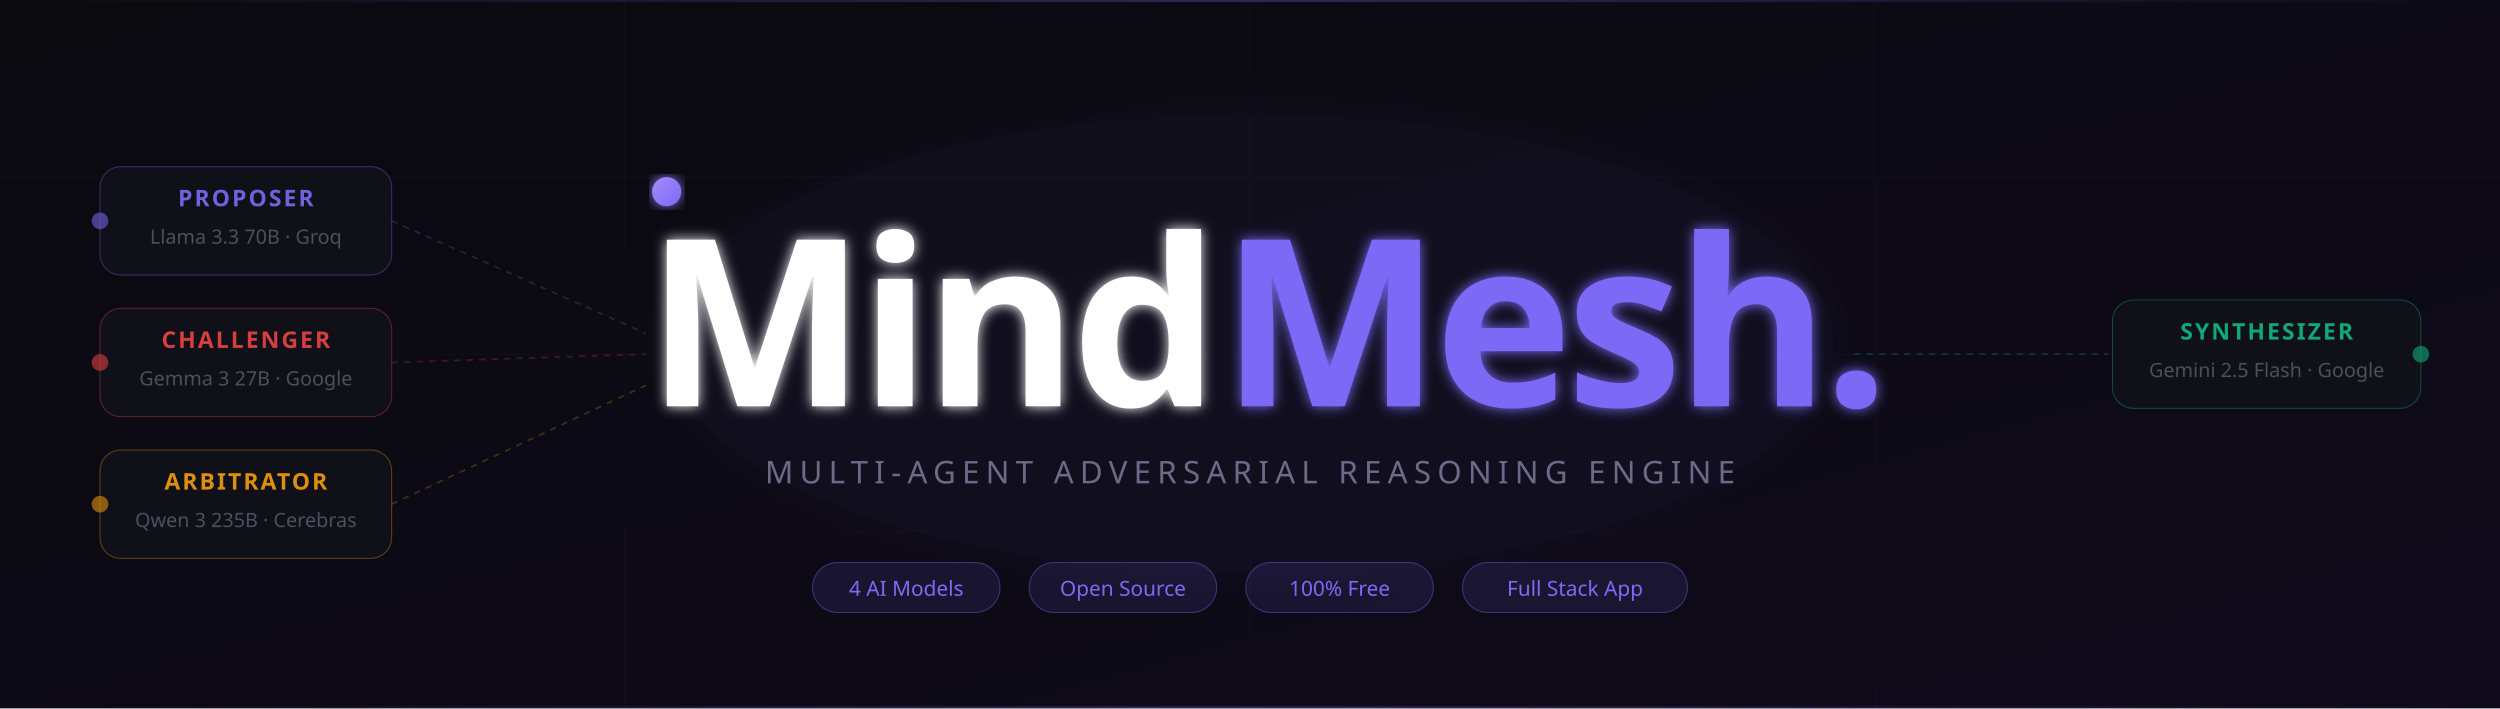
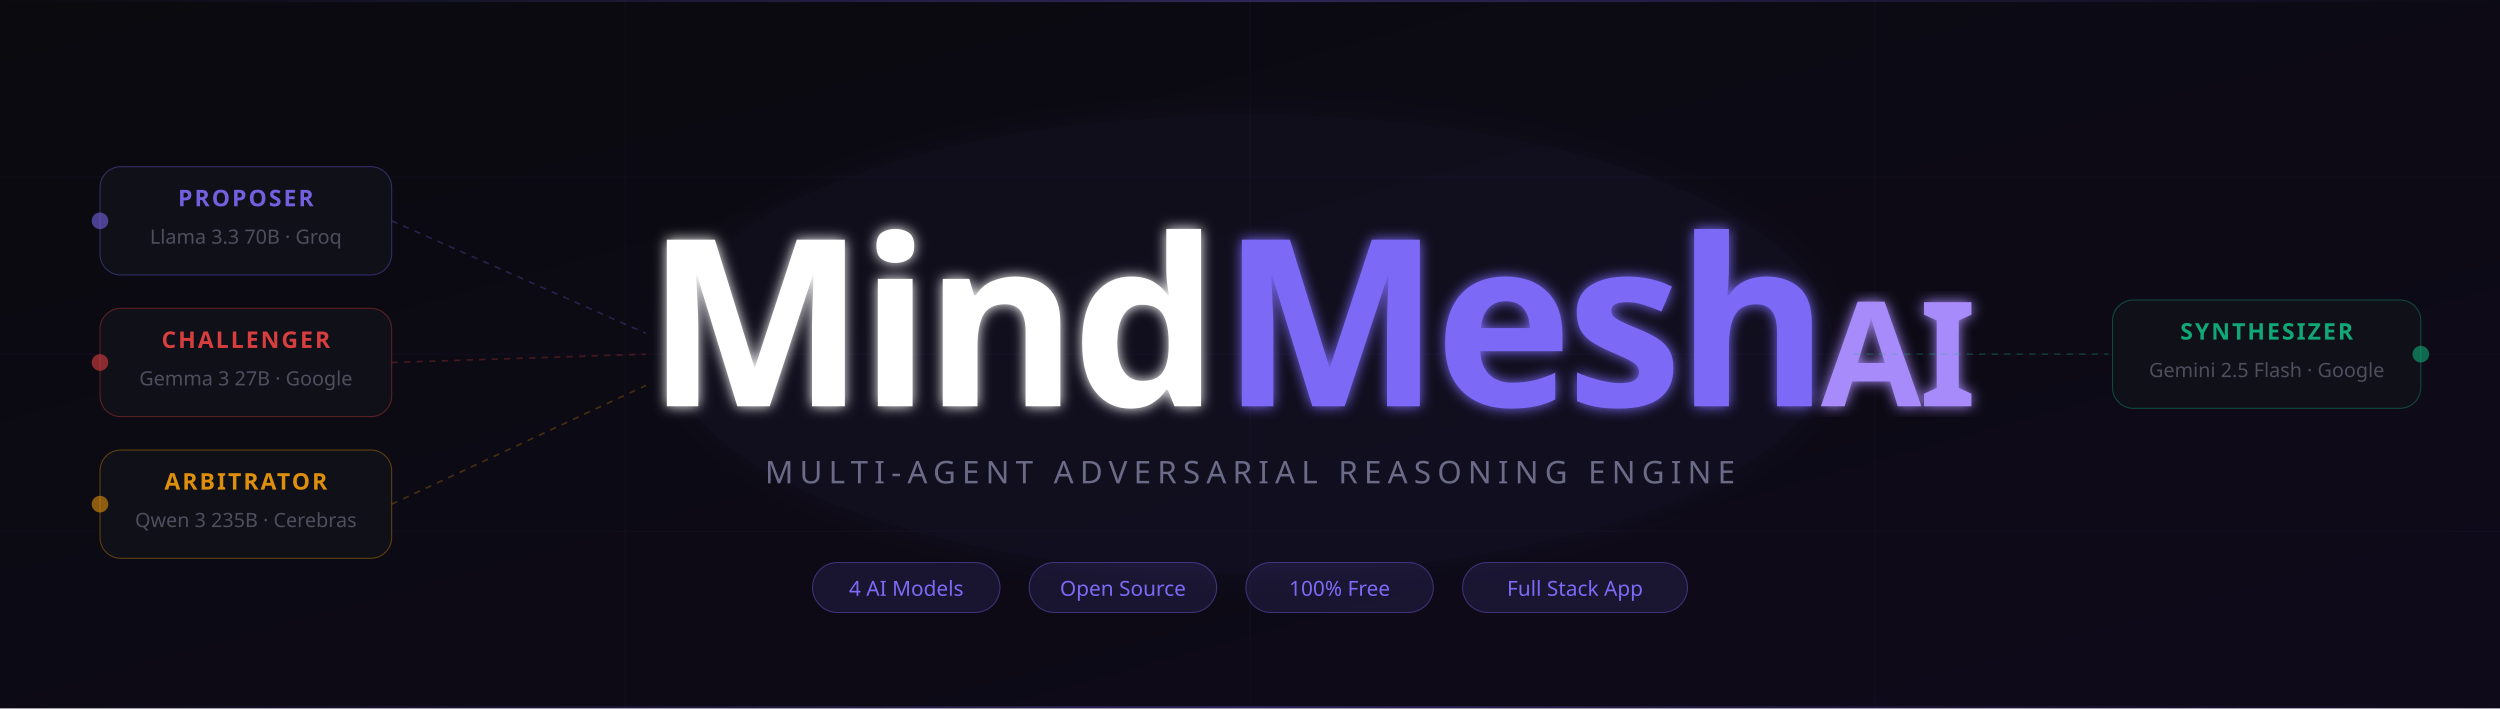
<svg xmlns="http://www.w3.org/2000/svg" viewBox="0 0 1200 340" width="1200" height="340">
  <defs>
    <linearGradient id="bg" x1="0%" y1="0%" x2="100%" y2="100%">
      <stop offset="0%" style="stop-color:#0a0a0f" />
      <stop offset="100%" style="stop-color:#0f0a1a" />
    </linearGradient>
    <linearGradient id="lineGrad" x1="0%" y1="0%" x2="100%" y2="0%">
      <stop offset="0%" style="stop-color:#7c6af7;stop-opacity:0" />
      <stop offset="50%" style="stop-color:#7c6af7;stop-opacity:1" />
      <stop offset="100%" style="stop-color:#7c6af7;stop-opacity:0" />
    </linearGradient>
    <linearGradient id="dotGlow" x1="0%" y1="0%" x2="100%" y2="100%">
      <stop offset="0%" style="stop-color:#a78bfa" />
      <stop offset="100%" style="stop-color:#7c6af7" />
    </linearGradient>
    <filter id="glow">
      <feGaussianBlur stdDeviation="3" result="coloredBlur" />
      <feMerge>
        <feMergeNode in="coloredBlur" />
        <feMergeNode in="SourceGraphic" />
      </feMerge>
    </filter>
    <filter id="subtleGlow">
      <feGaussianBlur stdDeviation="8" result="coloredBlur" />
      <feMerge>
        <feMergeNode in="coloredBlur" />
        <feMergeNode in="SourceGraphic" />
      </feMerge>
    </filter>
  </defs>
  <rect width="1200" height="340" fill="url(#bg)" />
  <g opacity="0.04" stroke="#7c6af7" stroke-width="0.5">
    <line x1="0" y1="85" x2="1200" y2="85" />
    <line x1="0" y1="170" x2="1200" y2="170" />
    <line x1="0" y1="255" x2="1200" y2="255" />
    <line x1="300" y1="0" x2="300" y2="340" />
    <line x1="600" y1="0" x2="600" y2="340" />
    <line x1="900" y1="0" x2="900" y2="340" />
  </g>
  <ellipse cx="600" cy="165" rx="280" ry="110" fill="#7c6af7" opacity="0.04" filter="url(#subtleGlow)" />
  <rect x="0" y="0" width="1200" height="1" fill="url(#lineGrad)" opacity="0.3" />
  <g opacity="0.9">
    <rect x="48" y="80" width="140" height="52" rx="10" fill="#111118" stroke="#7c6af7" stroke-width="0.5" stroke-opacity="0.4" />
    <text x="118" y="99" font-family="'Segoe UI', system-ui, sans-serif" font-size="11" font-weight="600" fill="#7c6af7" text-anchor="middle" letter-spacing="1">PROPOSER</text>
    <text x="118" y="117" font-family="'Segoe UI', system-ui, sans-serif" font-size="9.5" fill="#555566" text-anchor="middle">Llama 3.3 70B · Groq</text>
    <circle cx="48" cy="106" r="4" fill="#7c6af7" opacity="0.6" />
  </g>
  <g opacity="0.9">
    <rect x="48" y="148" width="140" height="52" rx="10" fill="#111118" stroke="#ef4444" stroke-width="0.5" stroke-opacity="0.4" />
    <text x="118" y="167" font-family="'Segoe UI', system-ui, sans-serif" font-size="11" font-weight="600" fill="#ef4444" text-anchor="middle" letter-spacing="1">CHALLENGER</text>
    <text x="118" y="185" font-family="'Segoe UI', system-ui, sans-serif" font-size="9.5" fill="#555566" text-anchor="middle">Gemma 3 27B · Google</text>
    <circle cx="48" cy="174" r="4" fill="#ef4444" opacity="0.6" />
  </g>
  <g opacity="0.9">
    <rect x="48" y="216" width="140" height="52" rx="10" fill="#111118" stroke="#f59e0b" stroke-width="0.5" stroke-opacity="0.4" />
    <text x="118" y="235" font-family="'Segoe UI', system-ui, sans-serif" font-size="11" font-weight="600" fill="#f59e0b" text-anchor="middle" letter-spacing="1">ARBITRATOR</text>
    <text x="118" y="253" font-family="'Segoe UI', system-ui, sans-serif" font-size="9.5" fill="#555566" text-anchor="middle">Qwen 3 235B · Cerebras</text>
    <circle cx="48" cy="242" r="4" fill="#f59e0b" opacity="0.6" />
  </g>
  <line x1="188" y1="106" x2="310" y2="160" stroke="#7c6af7" stroke-width="0.8" stroke-opacity="0.25" stroke-dasharray="3 3" />
  <line x1="188" y1="174" x2="310" y2="170" stroke="#ef4444" stroke-width="0.8" stroke-opacity="0.25" stroke-dasharray="3 3" />
  <line x1="188" y1="242" x2="310" y2="185" stroke="#f59e0b" stroke-width="0.8" stroke-opacity="0.25" stroke-dasharray="3 3" />
  <text x="310" y="195" font-family="'Segoe UI', system-ui, -apple-system, sans-serif" font-size="112" font-weight="700" fill="#ffffff" letter-spacing="-3" filter="url(#glow)">Mind</text>
-   <text x="586" y="195" font-family="'Segoe UI', system-ui, -apple-system, sans-serif" font-size="112" font-weight="700" fill="#7c6af7" letter-spacing="-3" filter="url(#glow)">Mesh.</text>
-   <circle cx="320" cy="92" r="7" fill="url(#dotGlow)" filter="url(#glow)" />
+   <text x="586" y="195" font-family="'Segoe UI', system-ui, -apple-system, sans-serif" font-size="112" font-weight="700" fill="#7c6af7" letter-spacing="-3" filter="url(#glow)">Mesh</text>
+   <text x="874" y="195" font-family="'Segoe UI', system-ui, -apple-system, sans-serif" font-size="70" font-weight="700" fill="#a78bfa" letter-spacing="-1" filter="url(#glow)">AI</text>
  <text x="600" y="232" font-family="'Segoe UI', system-ui, sans-serif" font-size="15" font-weight="400" fill="#6b6b88" text-anchor="middle" letter-spacing="3">MULTI-AGENT ADVERSARIAL REASONING ENGINE</text>
  <line x1="890" y1="170" x2="1012" y2="170" stroke="#10b981" stroke-width="0.8" stroke-opacity="0.25" stroke-dasharray="3 3" />
  <g opacity="0.9">
    <rect x="1014" y="144" width="148" height="52" rx="10" fill="#111118" stroke="#10b981" stroke-width="0.5" stroke-opacity="0.4" />
    <text x="1088" y="163" font-family="'Segoe UI', system-ui, sans-serif" font-size="11" font-weight="600" fill="#10b981" text-anchor="middle" letter-spacing="1">SYNTHESIZER</text>
    <text x="1088" y="181" font-family="'Segoe UI', system-ui, sans-serif" font-size="9.5" fill="#555566" text-anchor="middle">Gemini 2.5 Flash · Google</text>
    <circle cx="1162" cy="170" r="4" fill="#10b981" opacity="0.6" />
  </g>
  <rect x="0" y="339" width="1200" height="1" fill="url(#lineGrad)" opacity="0.3" />
  <rect x="390" y="270" width="90" height="24" rx="12" fill="#7c6af7" fill-opacity="0.12" stroke="#7c6af7" stroke-width="0.5" stroke-opacity="0.4" />
  <text x="435" y="286" font-family="'Segoe UI', system-ui, sans-serif" font-size="10" fill="#7c6af7" text-anchor="middle" font-weight="500">4 AI Models</text>
  <rect x="494" y="270" width="90" height="24" rx="12" fill="#7c6af7" fill-opacity="0.12" stroke="#7c6af7" stroke-width="0.5" stroke-opacity="0.4" />
  <text x="539" y="286" font-family="'Segoe UI', system-ui, sans-serif" font-size="10" fill="#7c6af7" text-anchor="middle" font-weight="500">Open Source</text>
  <rect x="598" y="270" width="90" height="24" rx="12" fill="#7c6af7" fill-opacity="0.12" stroke="#7c6af7" stroke-width="0.5" stroke-opacity="0.4" />
  <text x="643" y="286" font-family="'Segoe UI', system-ui, sans-serif" font-size="10" fill="#7c6af7" text-anchor="middle" font-weight="500">100% Free</text>
  <rect x="702" y="270" width="108" height="24" rx="12" fill="#7c6af7" fill-opacity="0.12" stroke="#7c6af7" stroke-width="0.5" stroke-opacity="0.4" />
  <text x="756" y="286" font-family="'Segoe UI', system-ui, sans-serif" font-size="10" fill="#7c6af7" text-anchor="middle" font-weight="500">Full Stack App</text>
</svg>
